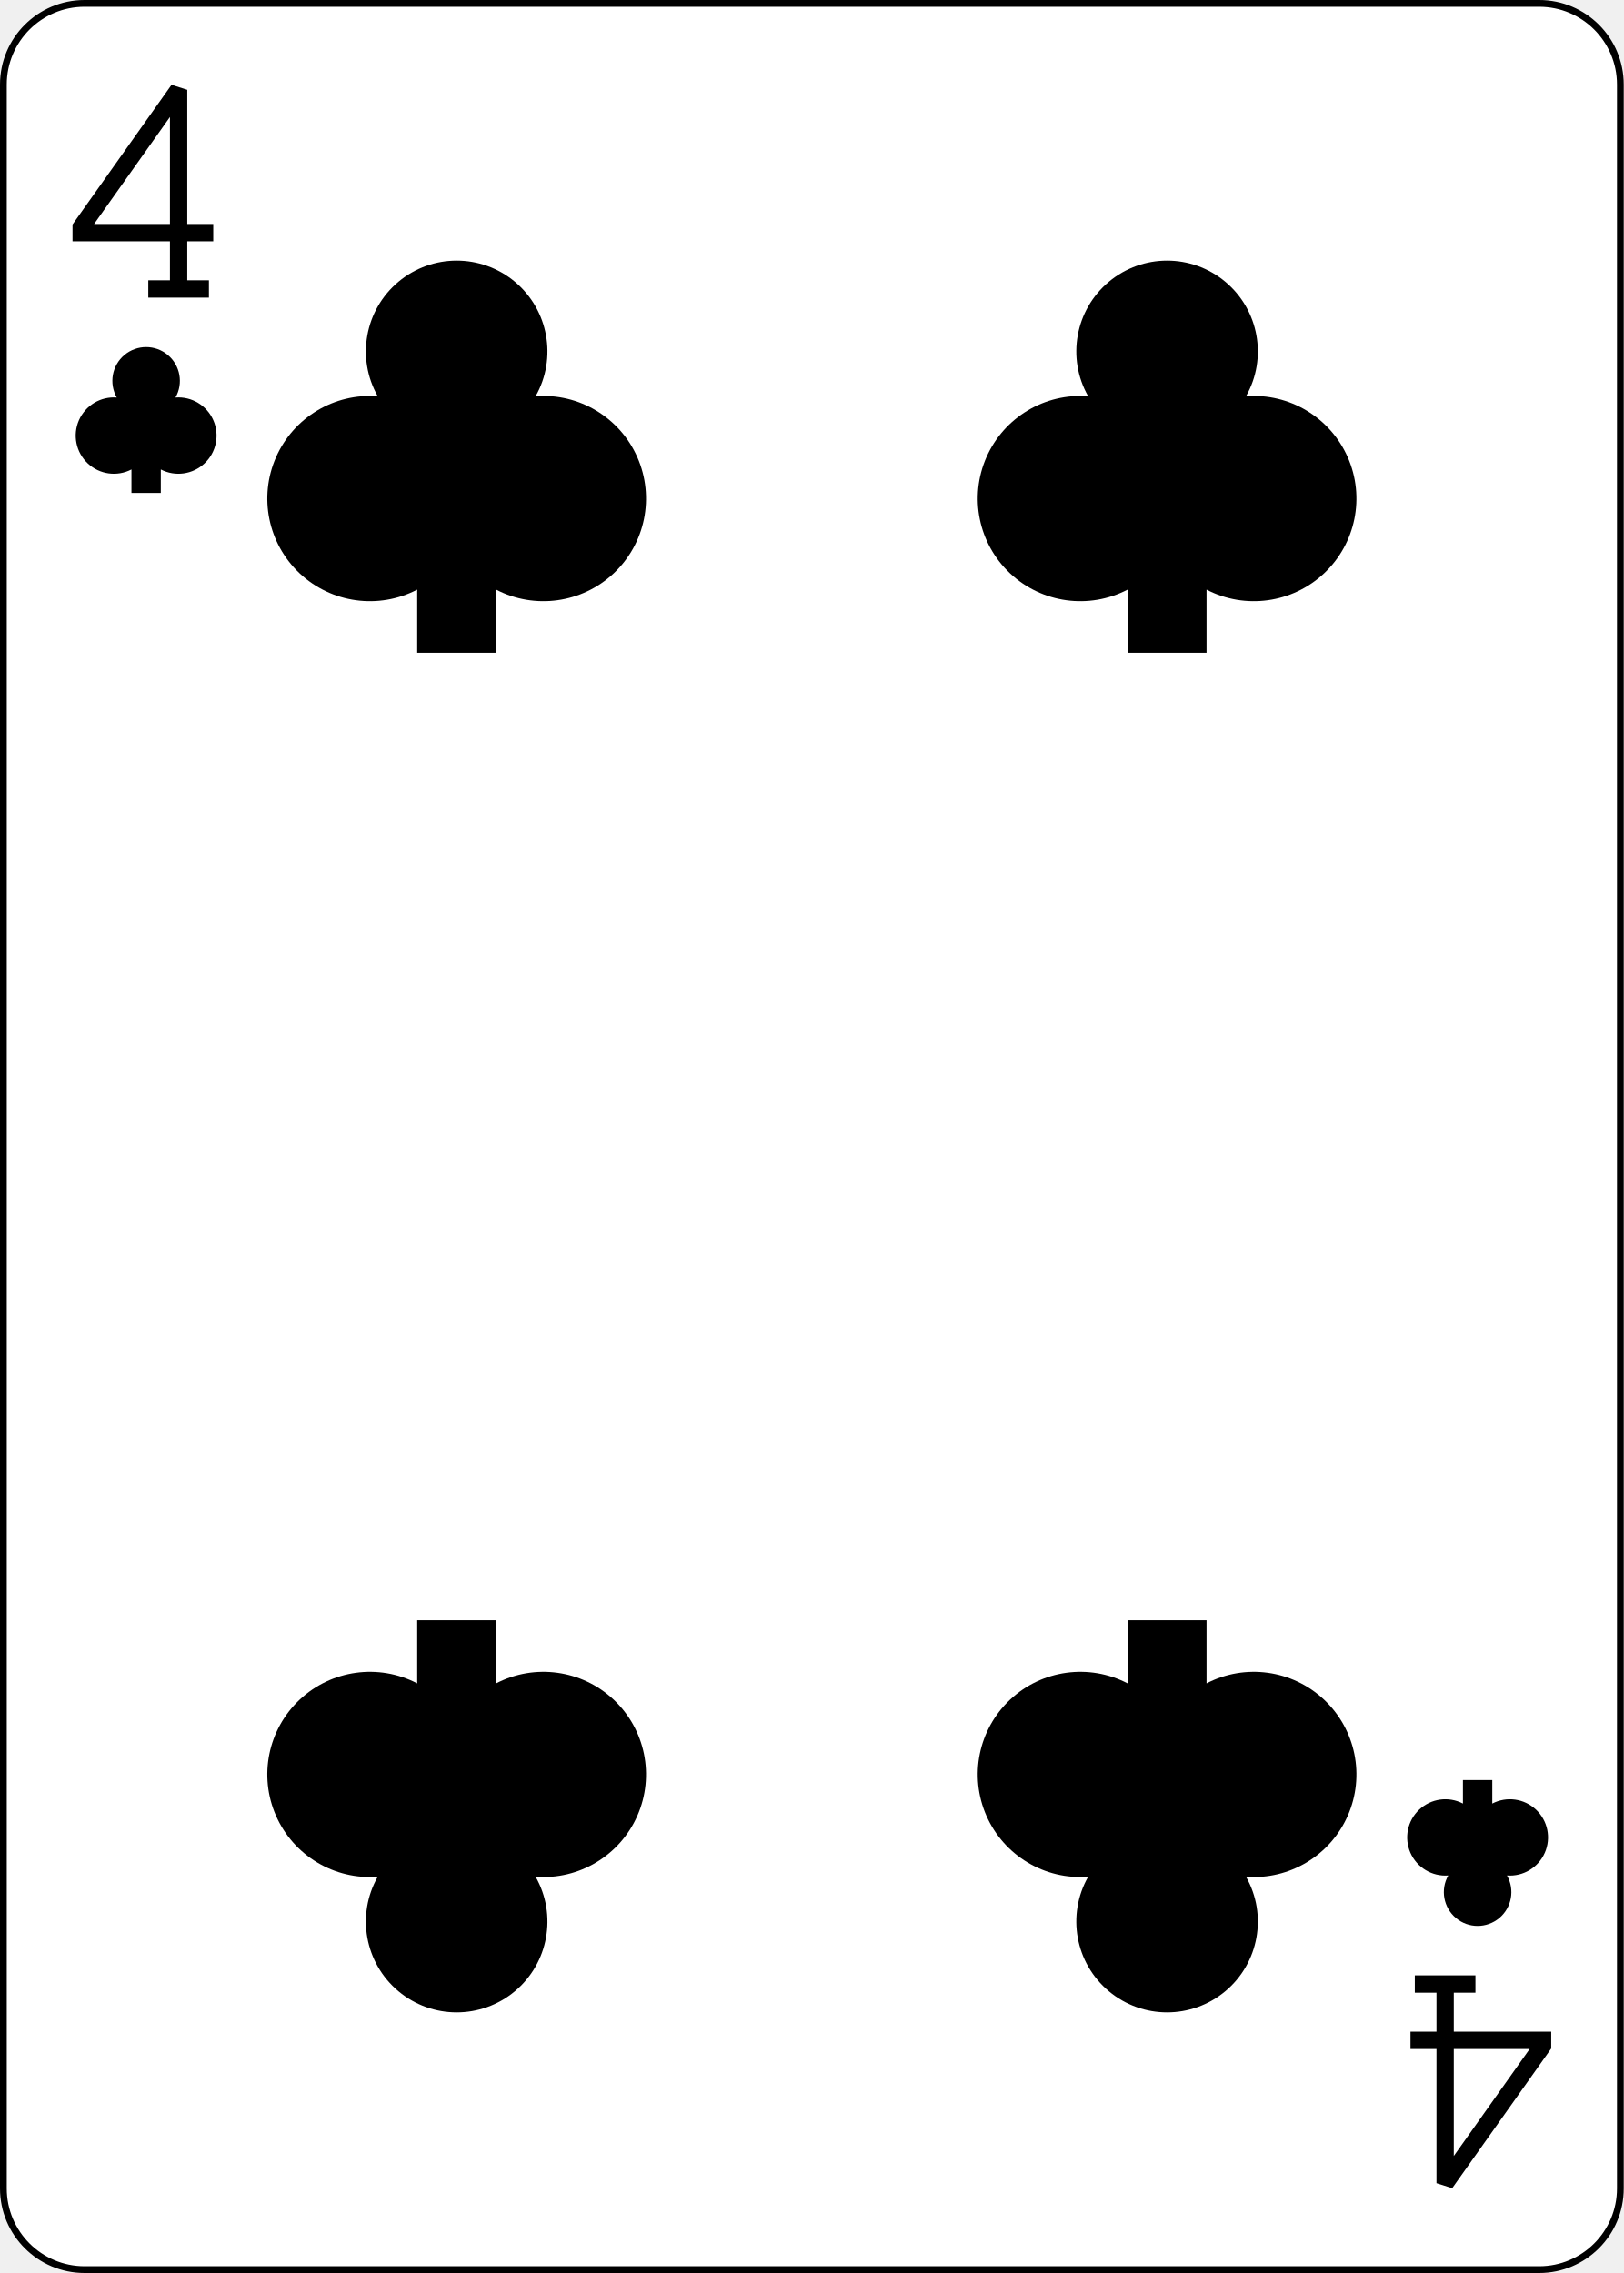
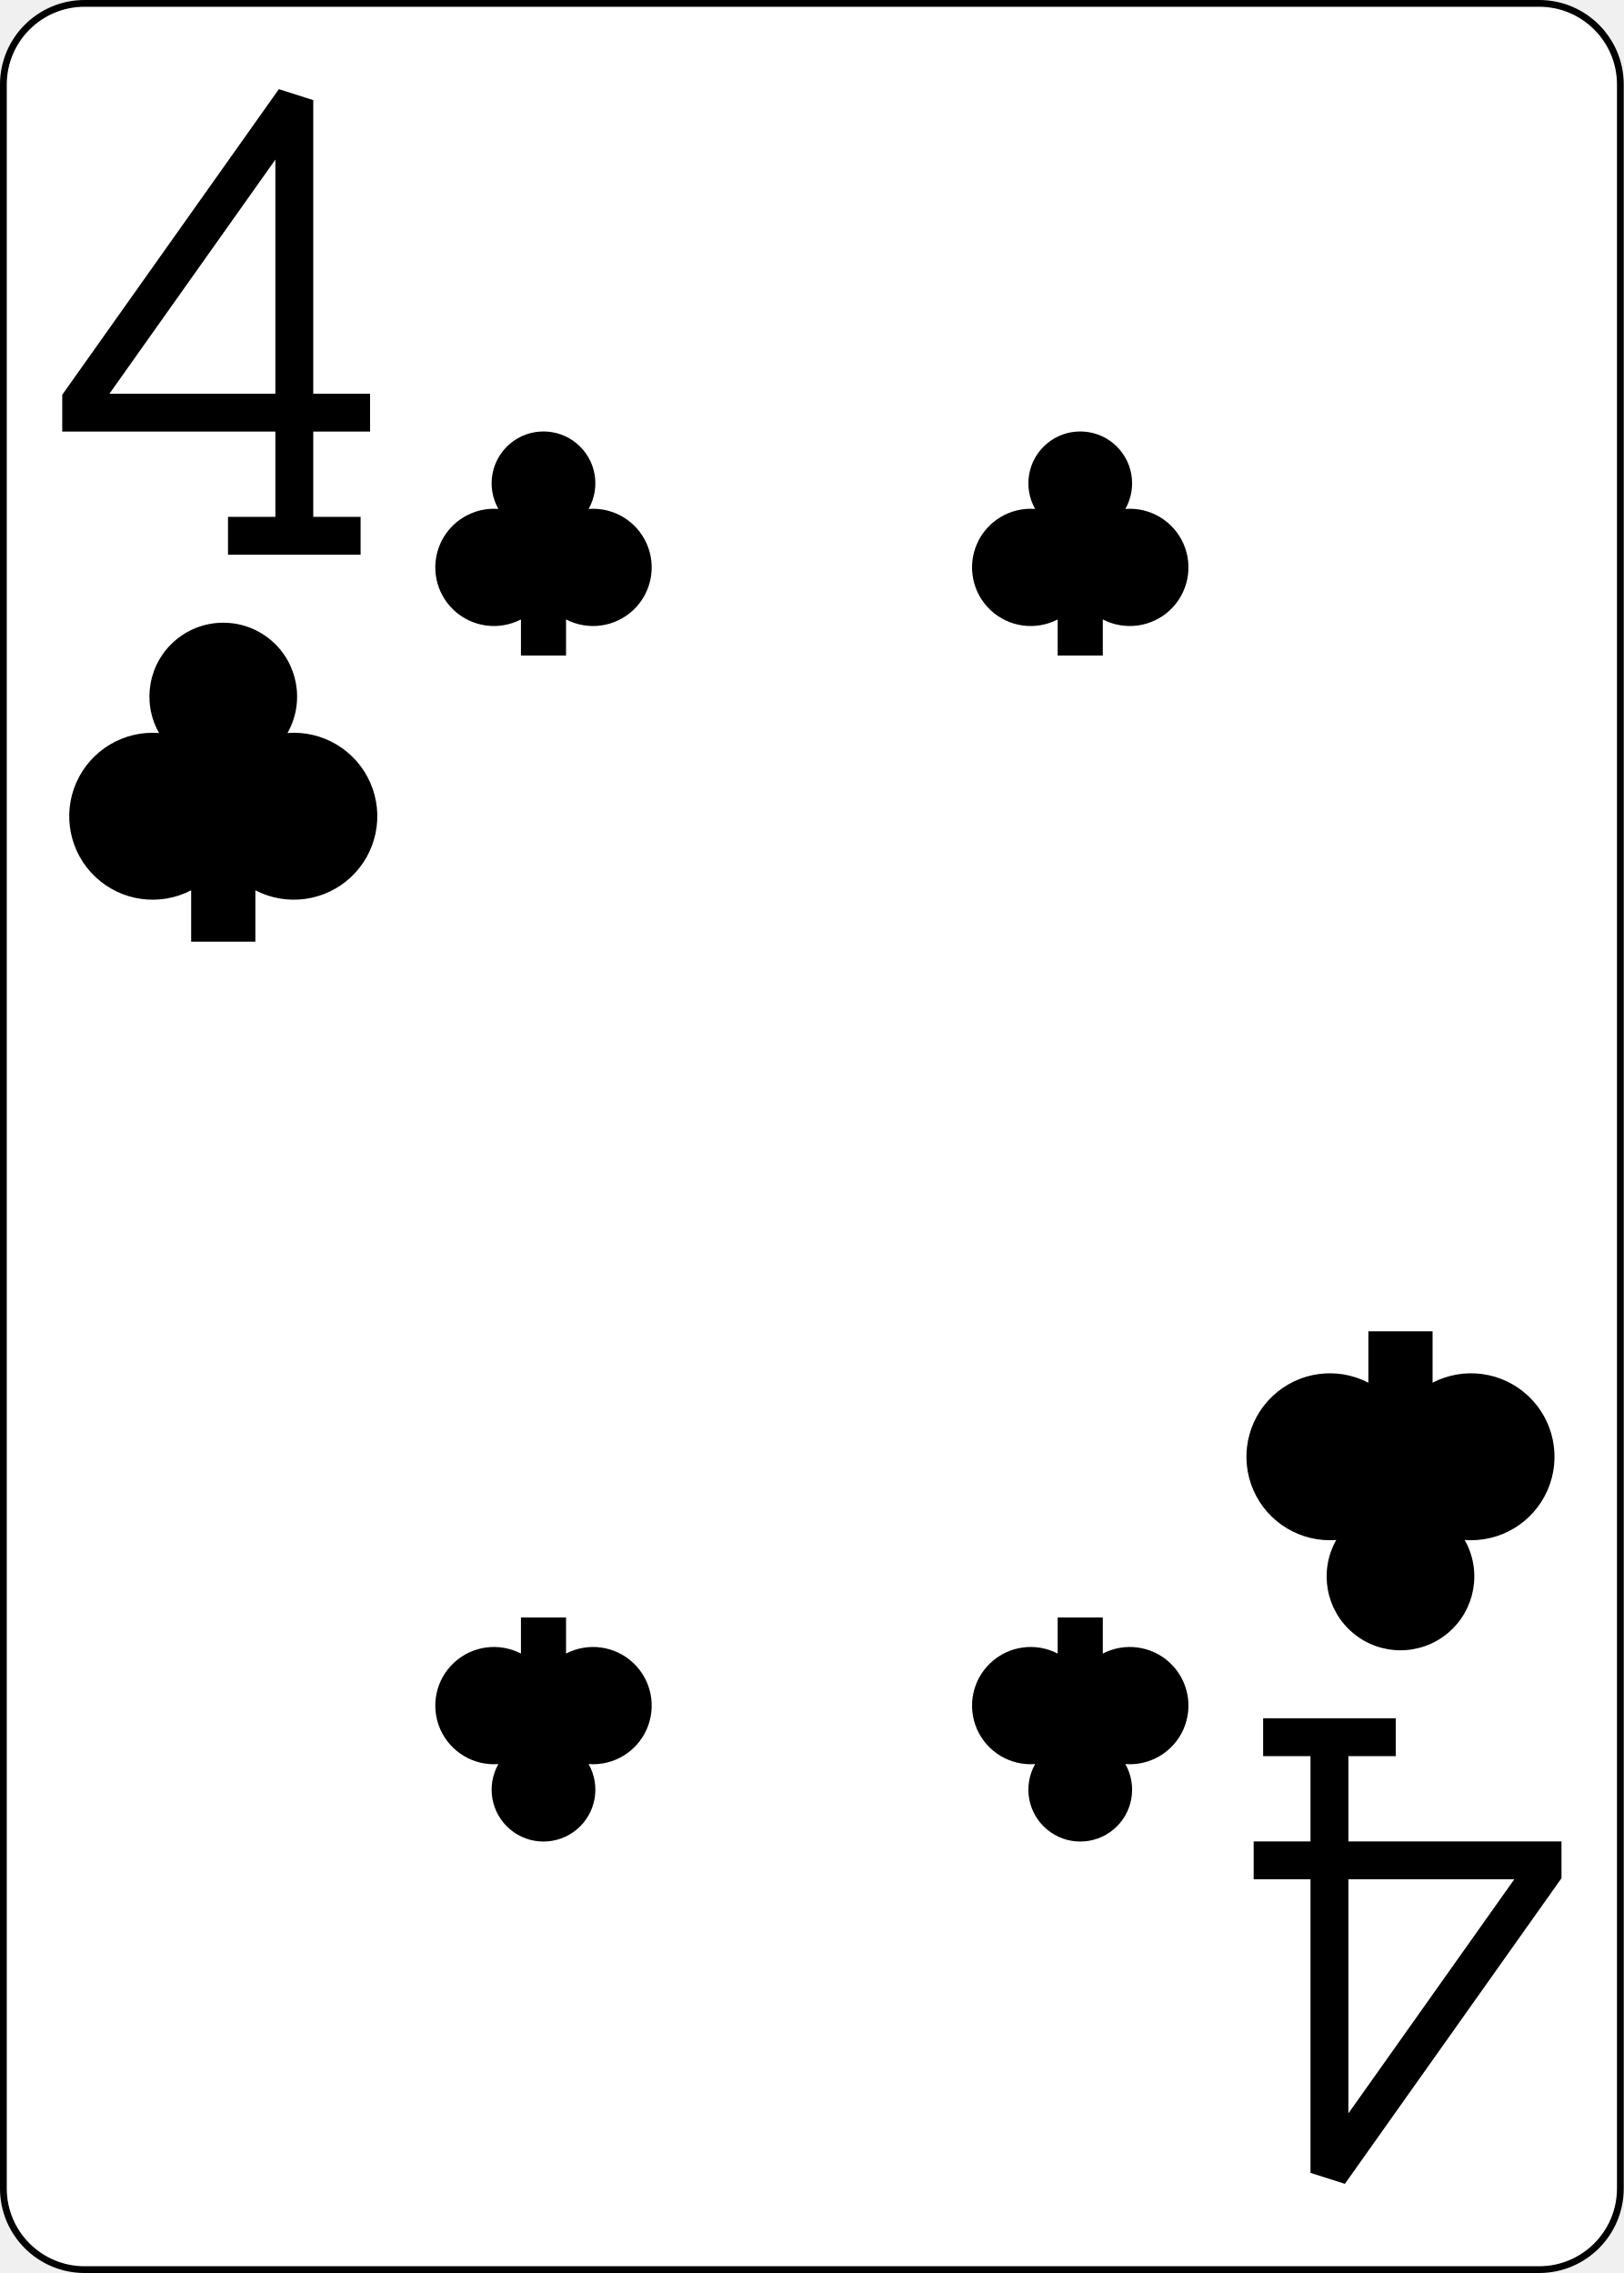
<svg xmlns="http://www.w3.org/2000/svg" xmlns:xlink="http://www.w3.org/1999/xlink" class="card" face="4C" height="3.5in" preserveAspectRatio="none" viewBox="-120 -168 240 336" width="2.5in">
  <defs>
    <symbol id="SC4" viewBox="-600 -600 1200 1200" preserveAspectRatio="xMinYMid">
      <path d="M-100 500L100 500L100 340A260 260 0 1 0 200 -150A230 230 0 1 0 -200 -150A260 260 0 1 0 -100 340Z" fill="black" />
    </symbol>
    <symbol id="VC4" viewBox="-500 -500 1000 1000" preserveAspectRatio="xMinYMid">
      <path d="M50 460L250 460M150 460L150 -460L-300 175L-300 200L270 200" stroke="black" stroke-width="80" stroke-linecap="square" stroke-miterlimit="1.5" fill="none" />
    </symbol>
  </defs>
  <rect width="239" height="335" x="-119.5" y="-167.5" rx="12" ry="12" fill="white" stroke="black" />
-   <use xlink:href="#VC4" height="32" width="32" x="-114.4" y="-156" />
-   <use xlink:href="#SC4" height="26.032" width="26.032" x="-111.416" y="-119" />
-   <use xlink:href="#SC4" height="70" width="70" x="-87.501" y="-135.676" />
-   <use xlink:href="#SC4" height="70" width="70" x="17.501" y="-135.676" />
+   <use xlink:href="#VC4" height="70" width="70" x="-122" y="-156" />
+   <use xlink:href="#SC4" height="56.946" width="56.946" x="-115.473" y="-81" />
+   <use xlink:href="#SC4" height="40" width="40" x="-59.668" y="-107.768" />
+   <use xlink:href="#SC4" height="40" width="40" x="19.668" y="-107.768" />
  <g transform="rotate(180)">
-     <use xlink:href="#VC4" height="32" width="32" x="-114.4" y="-156" />
-     <use xlink:href="#SC4" height="26.032" width="26.032" x="-111.416" y="-119" />
-     <use xlink:href="#SC4" height="70" width="70" x="-87.501" y="-135.676" />
-     <use xlink:href="#SC4" height="70" width="70" x="17.501" y="-135.676" />
+     <use xlink:href="#VC4" height="70" width="70" x="-122" y="-156" />
+     <use xlink:href="#SC4" height="56.946" width="56.946" x="-115.473" y="-81" />
+     <use xlink:href="#SC4" height="40" width="40" x="-59.668" y="-107.768" />
+     <use xlink:href="#SC4" height="40" width="40" x="19.668" y="-107.768" />
  </g>
</svg>
